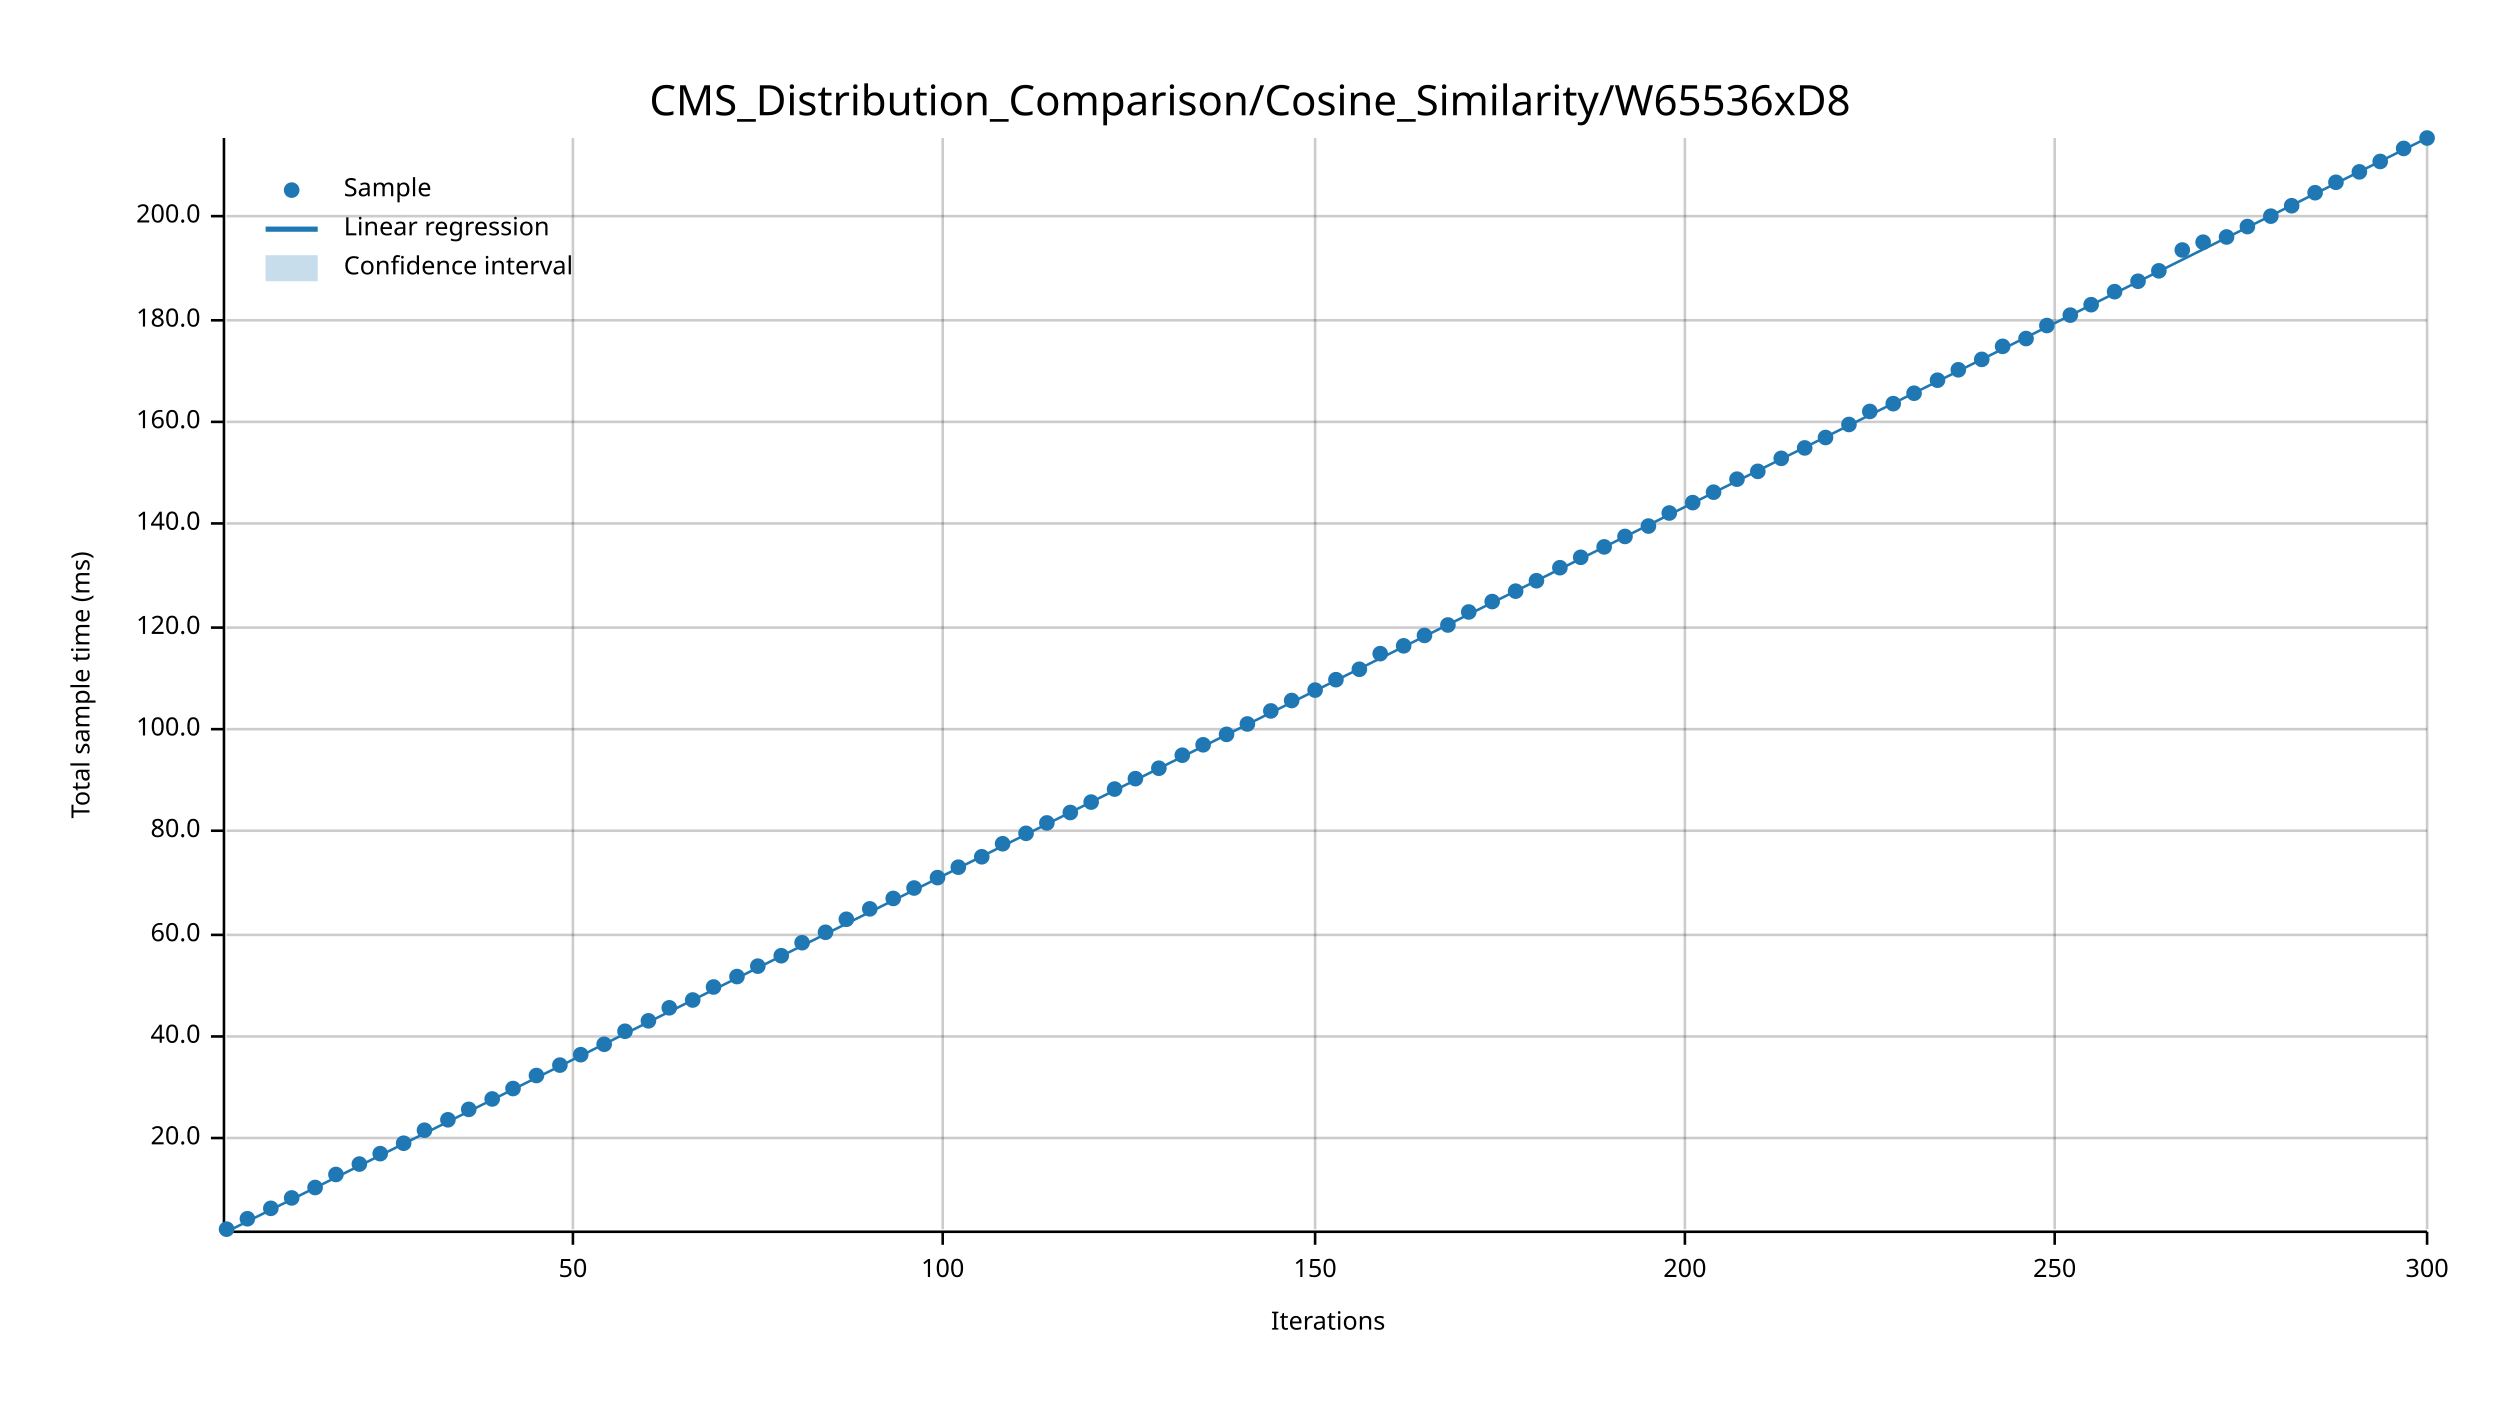
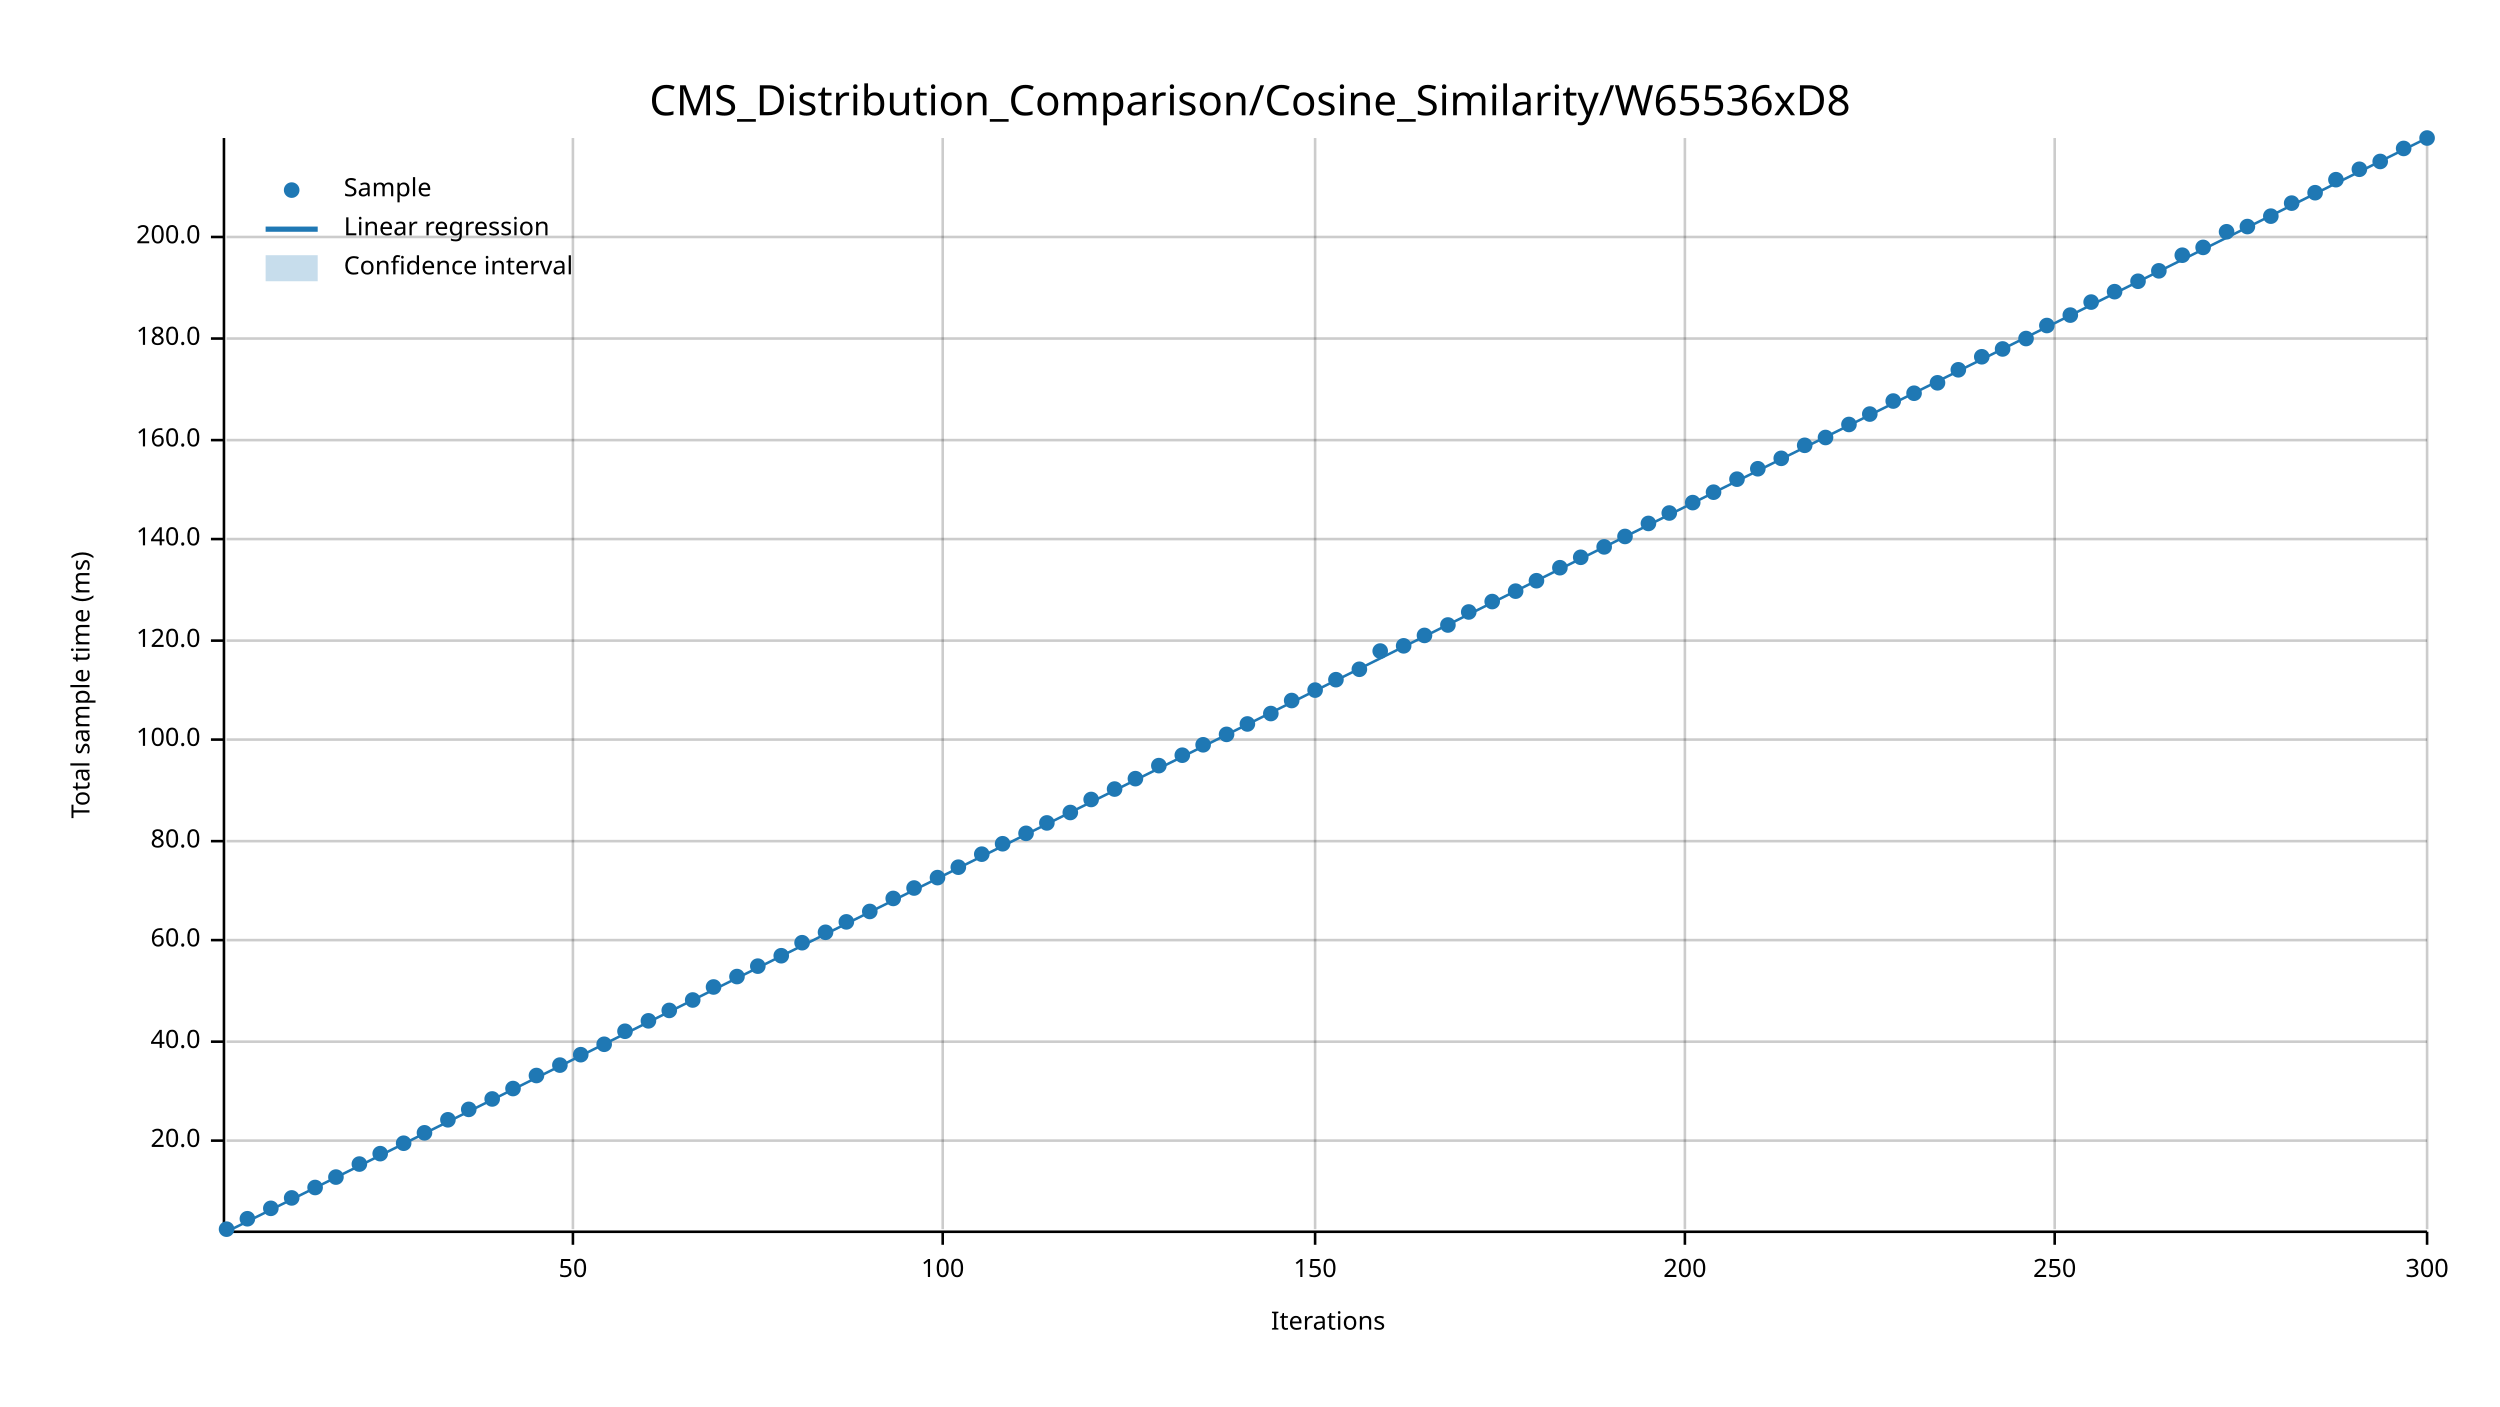
<svg xmlns="http://www.w3.org/2000/svg" width="960" height="540" viewBox="0 0 960 540">
  <text x="480" y="32" dy="0.76em" text-anchor="middle" font-family="sans-serif" font-size="16.129" opacity="1" fill="#000000">
CMS_Distribution_Comparison/Cosine_Similarity/W65536xD8
</text>
  <text x="27" y="263" dy="0.76em" text-anchor="middle" font-family="sans-serif" font-size="9.677" opacity="1" fill="#000000" transform="rotate(270, 27, 263)">
Total sample time (ms)
</text>
  <text x="510" y="513" dy="-0.5ex" text-anchor="middle" font-family="sans-serif" font-size="9.677" opacity="1" fill="#000000">
Iterations
</text>
  <line opacity="0.2" stroke="#000000" stroke-width="1" x1="220" y1="472" x2="220" y2="53" />
  <line opacity="0.2" stroke="#000000" stroke-width="1" x1="362" y1="472" x2="362" y2="53" />
  <line opacity="0.2" stroke="#000000" stroke-width="1" x1="505" y1="472" x2="505" y2="53" />
  <line opacity="0.2" stroke="#000000" stroke-width="1" x1="647" y1="472" x2="647" y2="53" />
  <line opacity="0.2" stroke="#000000" stroke-width="1" x1="789" y1="472" x2="789" y2="53" />
  <line opacity="0.2" stroke="#000000" stroke-width="1" x1="932" y1="472" x2="932" y2="53" />
-   <line opacity="0.2" stroke="#000000" stroke-width="1" x1="87" y1="437" x2="932" y2="437" />
-   <line opacity="0.2" stroke="#000000" stroke-width="1" x1="87" y1="398" x2="932" y2="398" />
-   <line opacity="0.2" stroke="#000000" stroke-width="1" x1="87" y1="359" x2="932" y2="359" />
-   <line opacity="0.2" stroke="#000000" stroke-width="1" x1="87" y1="319" x2="932" y2="319" />
-   <line opacity="0.2" stroke="#000000" stroke-width="1" x1="87" y1="280" x2="932" y2="280" />
-   <line opacity="0.2" stroke="#000000" stroke-width="1" x1="87" y1="241" x2="932" y2="241" />
-   <line opacity="0.2" stroke="#000000" stroke-width="1" x1="87" y1="201" x2="932" y2="201" />
-   <line opacity="0.2" stroke="#000000" stroke-width="1" x1="87" y1="162" x2="932" y2="162" />
-   <line opacity="0.2" stroke="#000000" stroke-width="1" x1="87" y1="123" x2="932" y2="123" />
-   <line opacity="0.2" stroke="#000000" stroke-width="1" x1="87" y1="83" x2="932" y2="83" />
+   <line opacity="0.2" stroke="#000000" stroke-width="1" x1="87" y1="438" x2="932" y2="438" />
+   <line opacity="0.2" stroke="#000000" stroke-width="1" x1="87" y1="400" x2="932" y2="400" />
+   <line opacity="0.2" stroke="#000000" stroke-width="1" x1="87" y1="361" x2="932" y2="361" />
+   <line opacity="0.2" stroke="#000000" stroke-width="1" x1="87" y1="323" x2="932" y2="323" />
+   <line opacity="0.2" stroke="#000000" stroke-width="1" x1="87" y1="284" x2="932" y2="284" />
+   <line opacity="0.2" stroke="#000000" stroke-width="1" x1="87" y1="246" x2="932" y2="246" />
+   <line opacity="0.2" stroke="#000000" stroke-width="1" x1="87" y1="207" x2="932" y2="207" />
+   <line opacity="0.2" stroke="#000000" stroke-width="1" x1="87" y1="169" x2="932" y2="169" />
+   <line opacity="0.2" stroke="#000000" stroke-width="1" x1="87" y1="130" x2="932" y2="130" />
+   <line opacity="0.2" stroke="#000000" stroke-width="1" x1="87" y1="91" x2="932" y2="91" />
  <polyline fill="none" opacity="1" stroke="#000000" stroke-width="1" points="86,53 86,472 " />
-   <text x="77" y="437" dy="0.5ex" text-anchor="end" font-family="sans-serif" font-size="9.677" opacity="1" fill="#000000">
+   <text x="77" y="438" dy="0.5ex" text-anchor="end" font-family="sans-serif" font-size="9.677" opacity="1" fill="#000000">
20.0
</text>
-   <polyline fill="none" opacity="1" stroke="#000000" stroke-width="1" points="81,437 86,437 " />
-   <text x="77" y="398" dy="0.5ex" text-anchor="end" font-family="sans-serif" font-size="9.677" opacity="1" fill="#000000">
+   <polyline fill="none" opacity="1" stroke="#000000" stroke-width="1" points="81,438 86,438 " />
+   <text x="77" y="400" dy="0.5ex" text-anchor="end" font-family="sans-serif" font-size="9.677" opacity="1" fill="#000000">
40.0
</text>
-   <polyline fill="none" opacity="1" stroke="#000000" stroke-width="1" points="81,398 86,398 " />
-   <text x="77" y="359" dy="0.5ex" text-anchor="end" font-family="sans-serif" font-size="9.677" opacity="1" fill="#000000">
+   <polyline fill="none" opacity="1" stroke="#000000" stroke-width="1" points="81,400 86,400 " />
+   <text x="77" y="361" dy="0.5ex" text-anchor="end" font-family="sans-serif" font-size="9.677" opacity="1" fill="#000000">
60.0
</text>
-   <polyline fill="none" opacity="1" stroke="#000000" stroke-width="1" points="81,359 86,359 " />
-   <text x="77" y="319" dy="0.5ex" text-anchor="end" font-family="sans-serif" font-size="9.677" opacity="1" fill="#000000">
+   <polyline fill="none" opacity="1" stroke="#000000" stroke-width="1" points="81,361 86,361 " />
+   <text x="77" y="323" dy="0.5ex" text-anchor="end" font-family="sans-serif" font-size="9.677" opacity="1" fill="#000000">
80.0
</text>
-   <polyline fill="none" opacity="1" stroke="#000000" stroke-width="1" points="81,319 86,319 " />
-   <text x="77" y="280" dy="0.5ex" text-anchor="end" font-family="sans-serif" font-size="9.677" opacity="1" fill="#000000">
+   <polyline fill="none" opacity="1" stroke="#000000" stroke-width="1" points="81,323 86,323 " />
+   <text x="77" y="284" dy="0.5ex" text-anchor="end" font-family="sans-serif" font-size="9.677" opacity="1" fill="#000000">
100.0
</text>
-   <polyline fill="none" opacity="1" stroke="#000000" stroke-width="1" points="81,280 86,280 " />
-   <text x="77" y="241" dy="0.5ex" text-anchor="end" font-family="sans-serif" font-size="9.677" opacity="1" fill="#000000">
+   <polyline fill="none" opacity="1" stroke="#000000" stroke-width="1" points="81,284 86,284 " />
+   <text x="77" y="246" dy="0.5ex" text-anchor="end" font-family="sans-serif" font-size="9.677" opacity="1" fill="#000000">
120.0
</text>
-   <polyline fill="none" opacity="1" stroke="#000000" stroke-width="1" points="81,241 86,241 " />
-   <text x="77" y="201" dy="0.5ex" text-anchor="end" font-family="sans-serif" font-size="9.677" opacity="1" fill="#000000">
+   <polyline fill="none" opacity="1" stroke="#000000" stroke-width="1" points="81,246 86,246 " />
+   <text x="77" y="207" dy="0.5ex" text-anchor="end" font-family="sans-serif" font-size="9.677" opacity="1" fill="#000000">
140.0
</text>
-   <polyline fill="none" opacity="1" stroke="#000000" stroke-width="1" points="81,201 86,201 " />
-   <text x="77" y="162" dy="0.5ex" text-anchor="end" font-family="sans-serif" font-size="9.677" opacity="1" fill="#000000">
+   <polyline fill="none" opacity="1" stroke="#000000" stroke-width="1" points="81,207 86,207 " />
+   <text x="77" y="169" dy="0.5ex" text-anchor="end" font-family="sans-serif" font-size="9.677" opacity="1" fill="#000000">
160.0
</text>
-   <polyline fill="none" opacity="1" stroke="#000000" stroke-width="1" points="81,162 86,162 " />
-   <text x="77" y="123" dy="0.5ex" text-anchor="end" font-family="sans-serif" font-size="9.677" opacity="1" fill="#000000">
+   <polyline fill="none" opacity="1" stroke="#000000" stroke-width="1" points="81,169 86,169 " />
+   <text x="77" y="130" dy="0.5ex" text-anchor="end" font-family="sans-serif" font-size="9.677" opacity="1" fill="#000000">
180.0
</text>
-   <polyline fill="none" opacity="1" stroke="#000000" stroke-width="1" points="81,123 86,123 " />
-   <text x="77" y="83" dy="0.5ex" text-anchor="end" font-family="sans-serif" font-size="9.677" opacity="1" fill="#000000">
+   <polyline fill="none" opacity="1" stroke="#000000" stroke-width="1" points="81,130 86,130 " />
+   <text x="77" y="91" dy="0.5ex" text-anchor="end" font-family="sans-serif" font-size="9.677" opacity="1" fill="#000000">
200.0
</text>
-   <polyline fill="none" opacity="1" stroke="#000000" stroke-width="1" points="81,83 86,83 " />
+   <polyline fill="none" opacity="1" stroke="#000000" stroke-width="1" points="81,91 86,91 " />
  <polyline fill="none" opacity="1" stroke="#000000" stroke-width="1" points="87,473 932,473 " />
  <text x="220" y="483" dy="0.76em" text-anchor="middle" font-family="sans-serif" font-size="9.677" opacity="1" fill="#000000">
50
</text>
  <polyline fill="none" opacity="1" stroke="#000000" stroke-width="1" points="220,473 220,478 " />
  <text x="362" y="483" dy="0.76em" text-anchor="middle" font-family="sans-serif" font-size="9.677" opacity="1" fill="#000000">
100
</text>
  <polyline fill="none" opacity="1" stroke="#000000" stroke-width="1" points="362,473 362,478 " />
  <text x="505" y="483" dy="0.76em" text-anchor="middle" font-family="sans-serif" font-size="9.677" opacity="1" fill="#000000">
150
</text>
  <polyline fill="none" opacity="1" stroke="#000000" stroke-width="1" points="505,473 505,478 " />
  <text x="647" y="483" dy="0.76em" text-anchor="middle" font-family="sans-serif" font-size="9.677" opacity="1" fill="#000000">
200
</text>
  <polyline fill="none" opacity="1" stroke="#000000" stroke-width="1" points="647,473 647,478 " />
  <text x="789" y="483" dy="0.76em" text-anchor="middle" font-family="sans-serif" font-size="9.677" opacity="1" fill="#000000">
250
</text>
  <polyline fill="none" opacity="1" stroke="#000000" stroke-width="1" points="789,473 789,478 " />
  <text x="932" y="483" dy="0.76em" text-anchor="middle" font-family="sans-serif" font-size="9.677" opacity="1" fill="#000000">
300
</text>
  <polyline fill="none" opacity="1" stroke="#000000" stroke-width="1" points="932,473 932,478 " />
  <circle cx="87" cy="472" r="3" opacity="1" fill="#1F78B4" stroke="none" stroke-width="1" />
  <circle cx="95" cy="468" r="3" opacity="1" fill="#1F78B4" stroke="none" stroke-width="1" />
  <circle cx="104" cy="464" r="3" opacity="1" fill="#1F78B4" stroke="none" stroke-width="1" />
  <circle cx="112" cy="460" r="3" opacity="1" fill="#1F78B4" stroke="none" stroke-width="1" />
  <circle cx="121" cy="456" r="3" opacity="1" fill="#1F78B4" stroke="none" stroke-width="1" />
-   <circle cx="129" cy="451" r="3" opacity="1" fill="#1F78B4" stroke="none" stroke-width="1" />
+   <circle cx="129" cy="452" r="3" opacity="1" fill="#1F78B4" stroke="none" stroke-width="1" />
  <circle cx="138" cy="447" r="3" opacity="1" fill="#1F78B4" stroke="none" stroke-width="1" />
  <circle cx="146" cy="443" r="3" opacity="1" fill="#1F78B4" stroke="none" stroke-width="1" />
  <circle cx="155" cy="439" r="3" opacity="1" fill="#1F78B4" stroke="none" stroke-width="1" />
-   <circle cx="163" cy="434" r="3" opacity="1" fill="#1F78B4" stroke="none" stroke-width="1" />
+   <circle cx="163" cy="435" r="3" opacity="1" fill="#1F78B4" stroke="none" stroke-width="1" />
  <circle cx="172" cy="430" r="3" opacity="1" fill="#1F78B4" stroke="none" stroke-width="1" />
  <circle cx="180" cy="426" r="3" opacity="1" fill="#1F78B4" stroke="none" stroke-width="1" />
  <circle cx="189" cy="422" r="3" opacity="1" fill="#1F78B4" stroke="none" stroke-width="1" />
  <circle cx="197" cy="418" r="3" opacity="1" fill="#1F78B4" stroke="none" stroke-width="1" />
  <circle cx="206" cy="413" r="3" opacity="1" fill="#1F78B4" stroke="none" stroke-width="1" />
  <circle cx="215" cy="409" r="3" opacity="1" fill="#1F78B4" stroke="none" stroke-width="1" />
  <circle cx="223" cy="405" r="3" opacity="1" fill="#1F78B4" stroke="none" stroke-width="1" />
  <circle cx="232" cy="401" r="3" opacity="1" fill="#1F78B4" stroke="none" stroke-width="1" />
  <circle cx="240" cy="396" r="3" opacity="1" fill="#1F78B4" stroke="none" stroke-width="1" />
  <circle cx="249" cy="392" r="3" opacity="1" fill="#1F78B4" stroke="none" stroke-width="1" />
-   <circle cx="257" cy="387" r="3" opacity="1" fill="#1F78B4" stroke="none" stroke-width="1" />
+   <circle cx="257" cy="388" r="3" opacity="1" fill="#1F78B4" stroke="none" stroke-width="1" />
  <circle cx="266" cy="384" r="3" opacity="1" fill="#1F78B4" stroke="none" stroke-width="1" />
  <circle cx="274" cy="379" r="3" opacity="1" fill="#1F78B4" stroke="none" stroke-width="1" />
  <circle cx="283" cy="375" r="3" opacity="1" fill="#1F78B4" stroke="none" stroke-width="1" />
  <circle cx="291" cy="371" r="3" opacity="1" fill="#1F78B4" stroke="none" stroke-width="1" />
  <circle cx="300" cy="367" r="3" opacity="1" fill="#1F78B4" stroke="none" stroke-width="1" />
  <circle cx="308" cy="362" r="3" opacity="1" fill="#1F78B4" stroke="none" stroke-width="1" />
  <circle cx="317" cy="358" r="3" opacity="1" fill="#1F78B4" stroke="none" stroke-width="1" />
-   <circle cx="325" cy="353" r="3" opacity="1" fill="#1F78B4" stroke="none" stroke-width="1" />
-   <circle cx="334" cy="349" r="3" opacity="1" fill="#1F78B4" stroke="none" stroke-width="1" />
+   <circle cx="325" cy="354" r="3" opacity="1" fill="#1F78B4" stroke="none" stroke-width="1" />
+   <circle cx="334" cy="350" r="3" opacity="1" fill="#1F78B4" stroke="none" stroke-width="1" />
  <circle cx="343" cy="345" r="3" opacity="1" fill="#1F78B4" stroke="none" stroke-width="1" />
  <circle cx="351" cy="341" r="3" opacity="1" fill="#1F78B4" stroke="none" stroke-width="1" />
  <circle cx="360" cy="337" r="3" opacity="1" fill="#1F78B4" stroke="none" stroke-width="1" />
  <circle cx="368" cy="333" r="3" opacity="1" fill="#1F78B4" stroke="none" stroke-width="1" />
-   <circle cx="377" cy="329" r="3" opacity="1" fill="#1F78B4" stroke="none" stroke-width="1" />
+   <circle cx="377" cy="328" r="3" opacity="1" fill="#1F78B4" stroke="none" stroke-width="1" />
  <circle cx="385" cy="324" r="3" opacity="1" fill="#1F78B4" stroke="none" stroke-width="1" />
  <circle cx="394" cy="320" r="3" opacity="1" fill="#1F78B4" stroke="none" stroke-width="1" />
  <circle cx="402" cy="316" r="3" opacity="1" fill="#1F78B4" stroke="none" stroke-width="1" />
  <circle cx="411" cy="312" r="3" opacity="1" fill="#1F78B4" stroke="none" stroke-width="1" />
-   <circle cx="419" cy="308" r="3" opacity="1" fill="#1F78B4" stroke="none" stroke-width="1" />
+   <circle cx="419" cy="307" r="3" opacity="1" fill="#1F78B4" stroke="none" stroke-width="1" />
  <circle cx="428" cy="303" r="3" opacity="1" fill="#1F78B4" stroke="none" stroke-width="1" />
  <circle cx="436" cy="299" r="3" opacity="1" fill="#1F78B4" stroke="none" stroke-width="1" />
-   <circle cx="445" cy="295" r="3" opacity="1" fill="#1F78B4" stroke="none" stroke-width="1" />
+   <circle cx="445" cy="294" r="3" opacity="1" fill="#1F78B4" stroke="none" stroke-width="1" />
  <circle cx="454" cy="290" r="3" opacity="1" fill="#1F78B4" stroke="none" stroke-width="1" />
  <circle cx="462" cy="286" r="3" opacity="1" fill="#1F78B4" stroke="none" stroke-width="1" />
  <circle cx="471" cy="282" r="3" opacity="1" fill="#1F78B4" stroke="none" stroke-width="1" />
  <circle cx="479" cy="278" r="3" opacity="1" fill="#1F78B4" stroke="none" stroke-width="1" />
-   <circle cx="488" cy="273" r="3" opacity="1" fill="#1F78B4" stroke="none" stroke-width="1" />
+   <circle cx="488" cy="274" r="3" opacity="1" fill="#1F78B4" stroke="none" stroke-width="1" />
  <circle cx="496" cy="269" r="3" opacity="1" fill="#1F78B4" stroke="none" stroke-width="1" />
  <circle cx="505" cy="265" r="3" opacity="1" fill="#1F78B4" stroke="none" stroke-width="1" />
  <circle cx="513" cy="261" r="3" opacity="1" fill="#1F78B4" stroke="none" stroke-width="1" />
  <circle cx="522" cy="257" r="3" opacity="1" fill="#1F78B4" stroke="none" stroke-width="1" />
-   <circle cx="530" cy="251" r="3" opacity="1" fill="#1F78B4" stroke="none" stroke-width="1" />
+   <circle cx="530" cy="250" r="3" opacity="1" fill="#1F78B4" stroke="none" stroke-width="1" />
  <circle cx="539" cy="248" r="3" opacity="1" fill="#1F78B4" stroke="none" stroke-width="1" />
  <circle cx="547" cy="244" r="3" opacity="1" fill="#1F78B4" stroke="none" stroke-width="1" />
  <circle cx="556" cy="240" r="3" opacity="1" fill="#1F78B4" stroke="none" stroke-width="1" />
  <circle cx="564" cy="235" r="3" opacity="1" fill="#1F78B4" stroke="none" stroke-width="1" />
  <circle cx="573" cy="231" r="3" opacity="1" fill="#1F78B4" stroke="none" stroke-width="1" />
  <circle cx="582" cy="227" r="3" opacity="1" fill="#1F78B4" stroke="none" stroke-width="1" />
  <circle cx="590" cy="223" r="3" opacity="1" fill="#1F78B4" stroke="none" stroke-width="1" />
  <circle cx="599" cy="218" r="3" opacity="1" fill="#1F78B4" stroke="none" stroke-width="1" />
  <circle cx="607" cy="214" r="3" opacity="1" fill="#1F78B4" stroke="none" stroke-width="1" />
  <circle cx="616" cy="210" r="3" opacity="1" fill="#1F78B4" stroke="none" stroke-width="1" />
  <circle cx="624" cy="206" r="3" opacity="1" fill="#1F78B4" stroke="none" stroke-width="1" />
-   <circle cx="633" cy="202" r="3" opacity="1" fill="#1F78B4" stroke="none" stroke-width="1" />
+   <circle cx="633" cy="201" r="3" opacity="1" fill="#1F78B4" stroke="none" stroke-width="1" />
  <circle cx="641" cy="197" r="3" opacity="1" fill="#1F78B4" stroke="none" stroke-width="1" />
  <circle cx="650" cy="193" r="3" opacity="1" fill="#1F78B4" stroke="none" stroke-width="1" />
  <circle cx="658" cy="189" r="3" opacity="1" fill="#1F78B4" stroke="none" stroke-width="1" />
  <circle cx="667" cy="184" r="3" opacity="1" fill="#1F78B4" stroke="none" stroke-width="1" />
-   <circle cx="675" cy="181" r="3" opacity="1" fill="#1F78B4" stroke="none" stroke-width="1" />
+   <circle cx="675" cy="180" r="3" opacity="1" fill="#1F78B4" stroke="none" stroke-width="1" />
  <circle cx="684" cy="176" r="3" opacity="1" fill="#1F78B4" stroke="none" stroke-width="1" />
-   <circle cx="693" cy="172" r="3" opacity="1" fill="#1F78B4" stroke="none" stroke-width="1" />
+   <circle cx="693" cy="171" r="3" opacity="1" fill="#1F78B4" stroke="none" stroke-width="1" />
  <circle cx="701" cy="168" r="3" opacity="1" fill="#1F78B4" stroke="none" stroke-width="1" />
  <circle cx="710" cy="163" r="3" opacity="1" fill="#1F78B4" stroke="none" stroke-width="1" />
-   <circle cx="718" cy="158" r="3" opacity="1" fill="#1F78B4" stroke="none" stroke-width="1" />
-   <circle cx="727" cy="155" r="3" opacity="1" fill="#1F78B4" stroke="none" stroke-width="1" />
+   <circle cx="718" cy="159" r="3" opacity="1" fill="#1F78B4" stroke="none" stroke-width="1" />
+   <circle cx="727" cy="154" r="3" opacity="1" fill="#1F78B4" stroke="none" stroke-width="1" />
  <circle cx="735" cy="151" r="3" opacity="1" fill="#1F78B4" stroke="none" stroke-width="1" />
-   <circle cx="744" cy="146" r="3" opacity="1" fill="#1F78B4" stroke="none" stroke-width="1" />
+   <circle cx="744" cy="147" r="3" opacity="1" fill="#1F78B4" stroke="none" stroke-width="1" />
  <circle cx="752" cy="142" r="3" opacity="1" fill="#1F78B4" stroke="none" stroke-width="1" />
-   <circle cx="761" cy="138" r="3" opacity="1" fill="#1F78B4" stroke="none" stroke-width="1" />
-   <circle cx="769" cy="133" r="3" opacity="1" fill="#1F78B4" stroke="none" stroke-width="1" />
+   <circle cx="761" cy="137" r="3" opacity="1" fill="#1F78B4" stroke="none" stroke-width="1" />
+   <circle cx="769" cy="134" r="3" opacity="1" fill="#1F78B4" stroke="none" stroke-width="1" />
  <circle cx="778" cy="130" r="3" opacity="1" fill="#1F78B4" stroke="none" stroke-width="1" />
  <circle cx="786" cy="125" r="3" opacity="1" fill="#1F78B4" stroke="none" stroke-width="1" />
  <circle cx="795" cy="121" r="3" opacity="1" fill="#1F78B4" stroke="none" stroke-width="1" />
-   <circle cx="803" cy="117" r="3" opacity="1" fill="#1F78B4" stroke="none" stroke-width="1" />
+   <circle cx="803" cy="116" r="3" opacity="1" fill="#1F78B4" stroke="none" stroke-width="1" />
  <circle cx="812" cy="112" r="3" opacity="1" fill="#1F78B4" stroke="none" stroke-width="1" />
  <circle cx="821" cy="108" r="3" opacity="1" fill="#1F78B4" stroke="none" stroke-width="1" />
  <circle cx="829" cy="104" r="3" opacity="1" fill="#1F78B4" stroke="none" stroke-width="1" />
-   <circle cx="838" cy="96" r="3" opacity="1" fill="#1F78B4" stroke="none" stroke-width="1" />
-   <circle cx="846" cy="93" r="3" opacity="1" fill="#1F78B4" stroke="none" stroke-width="1" />
-   <circle cx="855" cy="91" r="3" opacity="1" fill="#1F78B4" stroke="none" stroke-width="1" />
+   <circle cx="838" cy="98" r="3" opacity="1" fill="#1F78B4" stroke="none" stroke-width="1" />
+   <circle cx="846" cy="95" r="3" opacity="1" fill="#1F78B4" stroke="none" stroke-width="1" />
+   <circle cx="855" cy="89" r="3" opacity="1" fill="#1F78B4" stroke="none" stroke-width="1" />
  <circle cx="863" cy="87" r="3" opacity="1" fill="#1F78B4" stroke="none" stroke-width="1" />
  <circle cx="872" cy="83" r="3" opacity="1" fill="#1F78B4" stroke="none" stroke-width="1" />
-   <circle cx="880" cy="79" r="3" opacity="1" fill="#1F78B4" stroke="none" stroke-width="1" />
+   <circle cx="880" cy="78" r="3" opacity="1" fill="#1F78B4" stroke="none" stroke-width="1" />
  <circle cx="889" cy="74" r="3" opacity="1" fill="#1F78B4" stroke="none" stroke-width="1" />
-   <circle cx="897" cy="70" r="3" opacity="1" fill="#1F78B4" stroke="none" stroke-width="1" />
-   <circle cx="906" cy="66" r="3" opacity="1" fill="#1F78B4" stroke="none" stroke-width="1" />
+   <circle cx="897" cy="69" r="3" opacity="1" fill="#1F78B4" stroke="none" stroke-width="1" />
+   <circle cx="906" cy="65" r="3" opacity="1" fill="#1F78B4" stroke="none" stroke-width="1" />
  <circle cx="914" cy="62" r="3" opacity="1" fill="#1F78B4" stroke="none" stroke-width="1" />
  <circle cx="923" cy="57" r="3" opacity="1" fill="#1F78B4" stroke="none" stroke-width="1" />
  <circle cx="932" cy="53" r="3" opacity="1" fill="#1F78B4" stroke="none" stroke-width="1" />
  <polyline fill="none" opacity="1" stroke="#1F78B4" stroke-width="1" points="87,473 932,53 " />
  <polygon opacity="0.25" fill="#1F78B4" points="87,473 932,53 932,53 " />
  <text x="132" y="68" dy="0.76em" text-anchor="start" font-family="sans-serif" font-size="9.677" opacity="1" fill="#000000">
Sample
</text>
  <text x="132" y="83" dy="0.76em" text-anchor="start" font-family="sans-serif" font-size="9.677" opacity="1" fill="#000000">
Linear regression
</text>
  <text x="132" y="98" dy="0.76em" text-anchor="start" font-family="sans-serif" font-size="9.677" opacity="1" fill="#000000">
Confidence interval
</text>
  <circle cx="112" cy="73" r="3" opacity="1" fill="#1F78B4" stroke="none" stroke-width="1" />
  <polyline fill="none" opacity="1" stroke="#1F78B4" stroke-width="2" points="102,88 122,88 " />
  <rect x="102" y="98" width="20" height="10" opacity="0.25" fill="#1F78B4" stroke="none" />
</svg>
